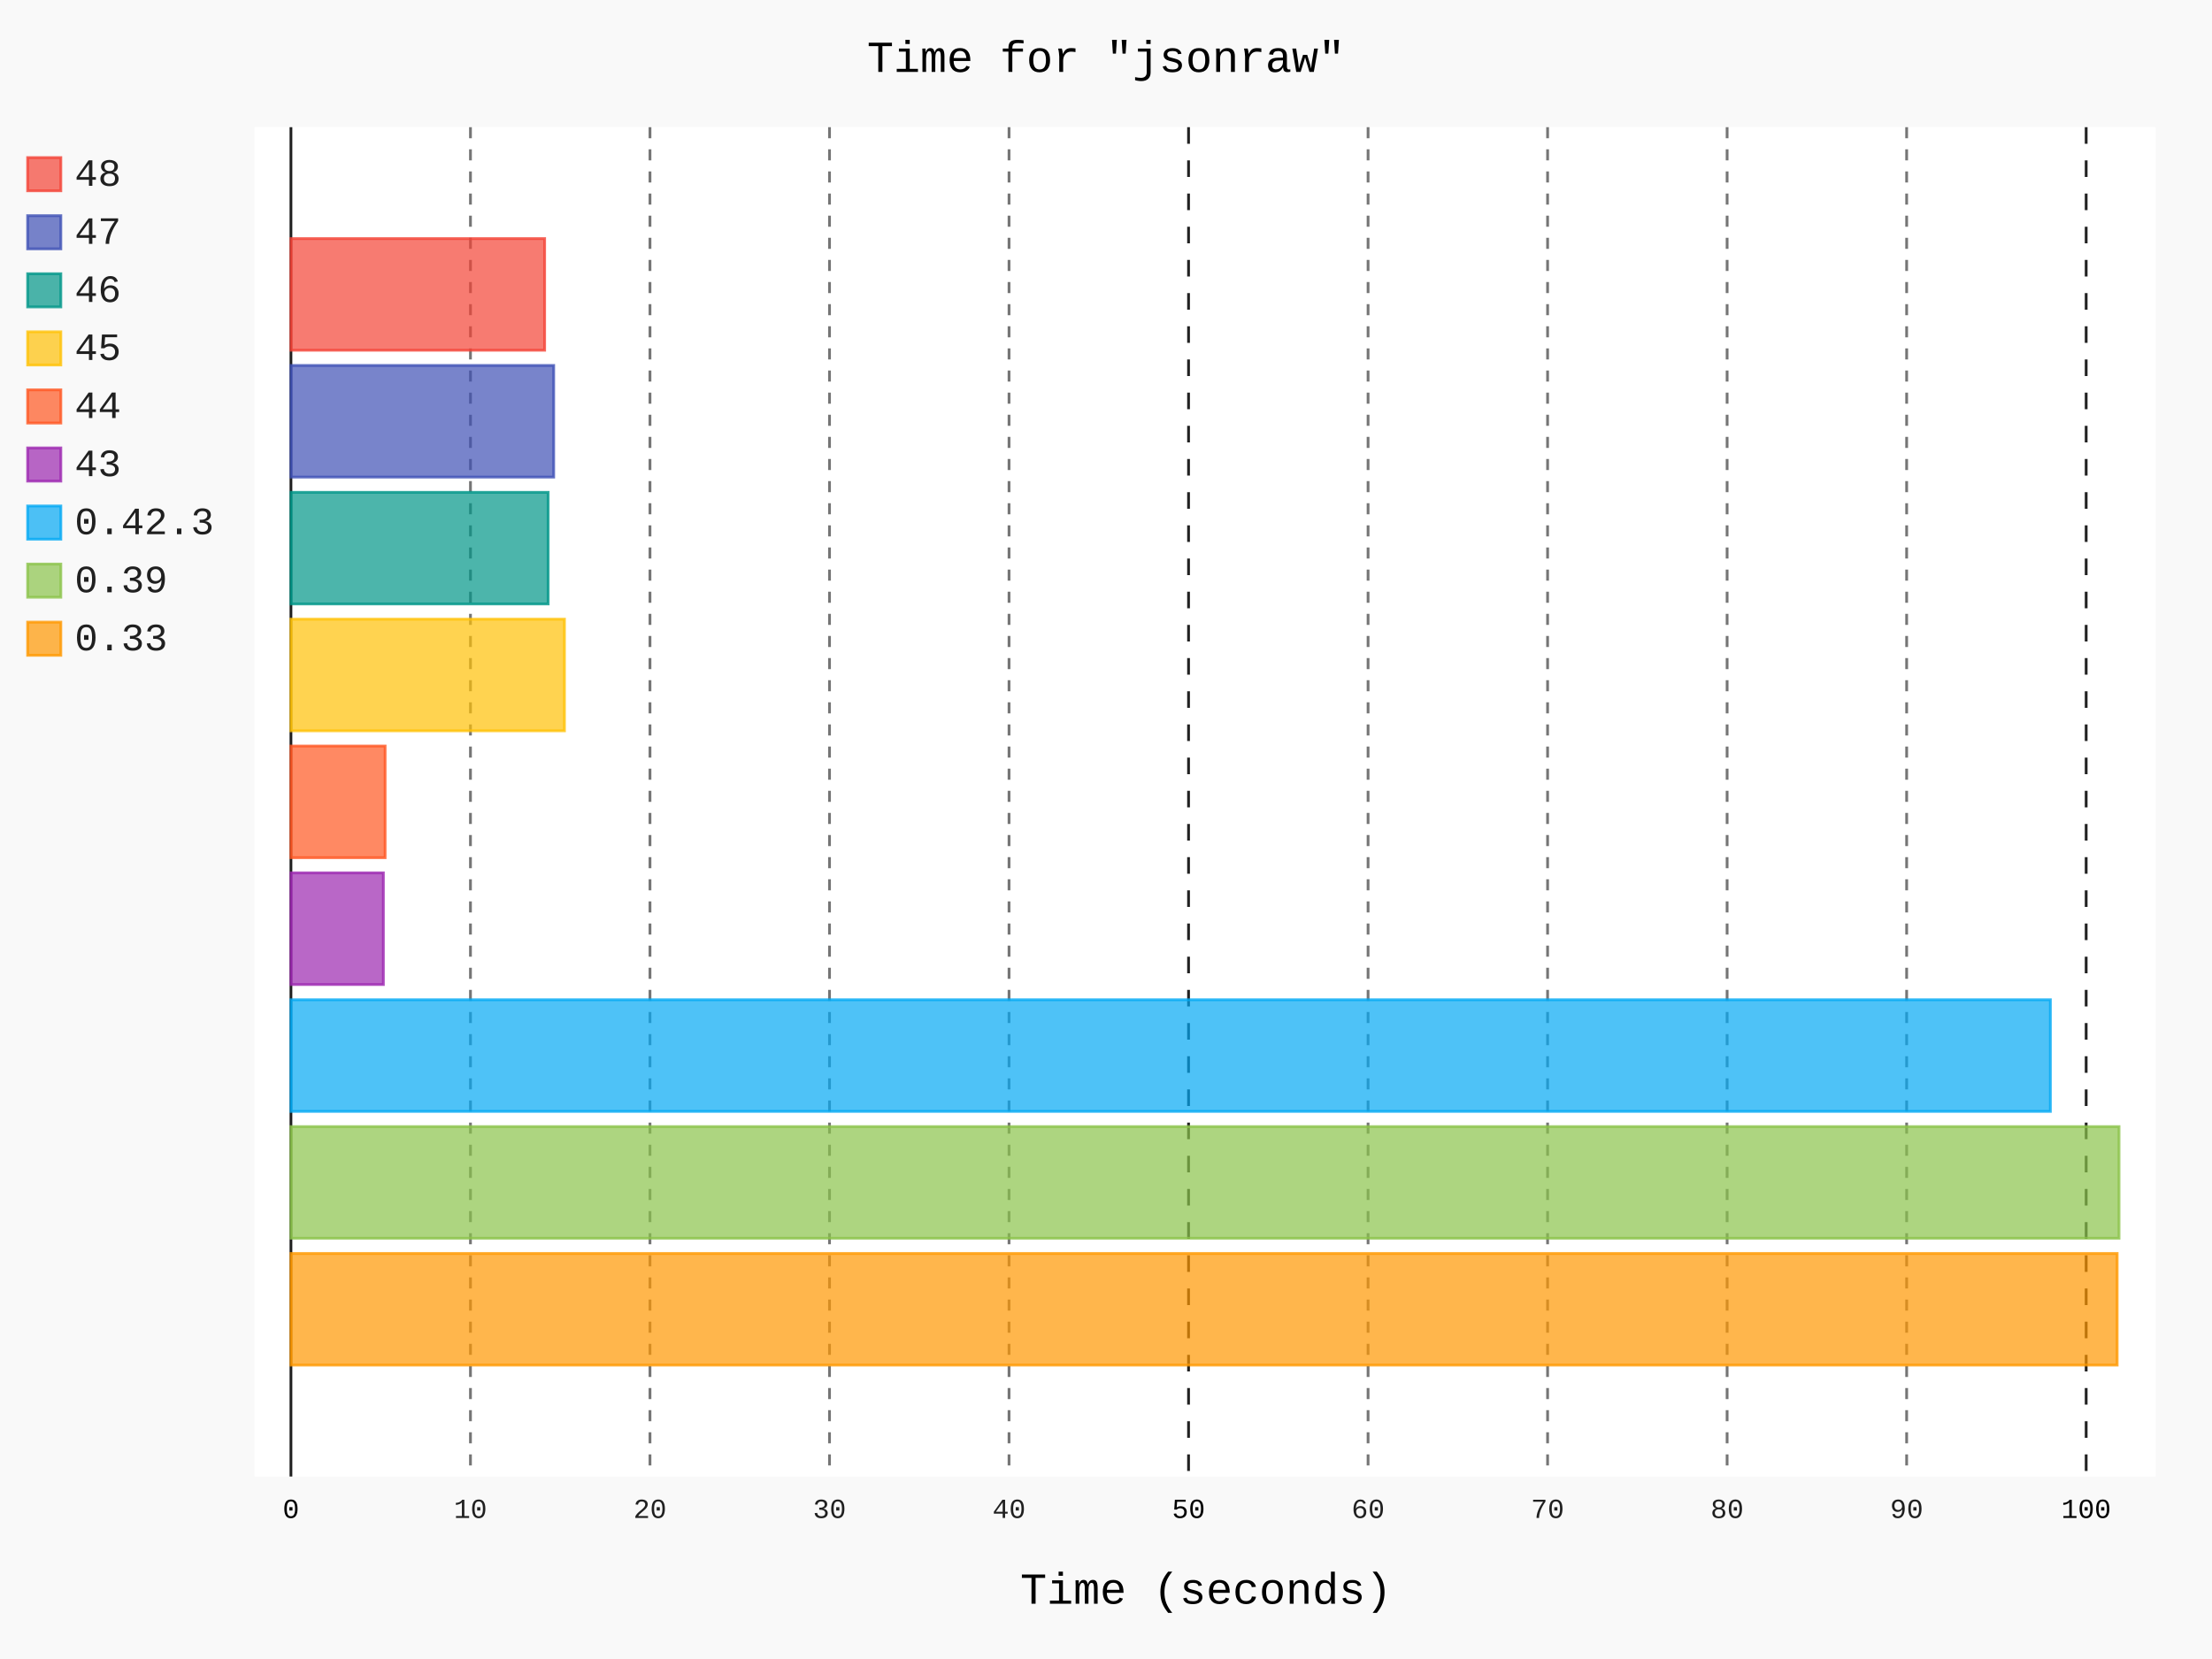
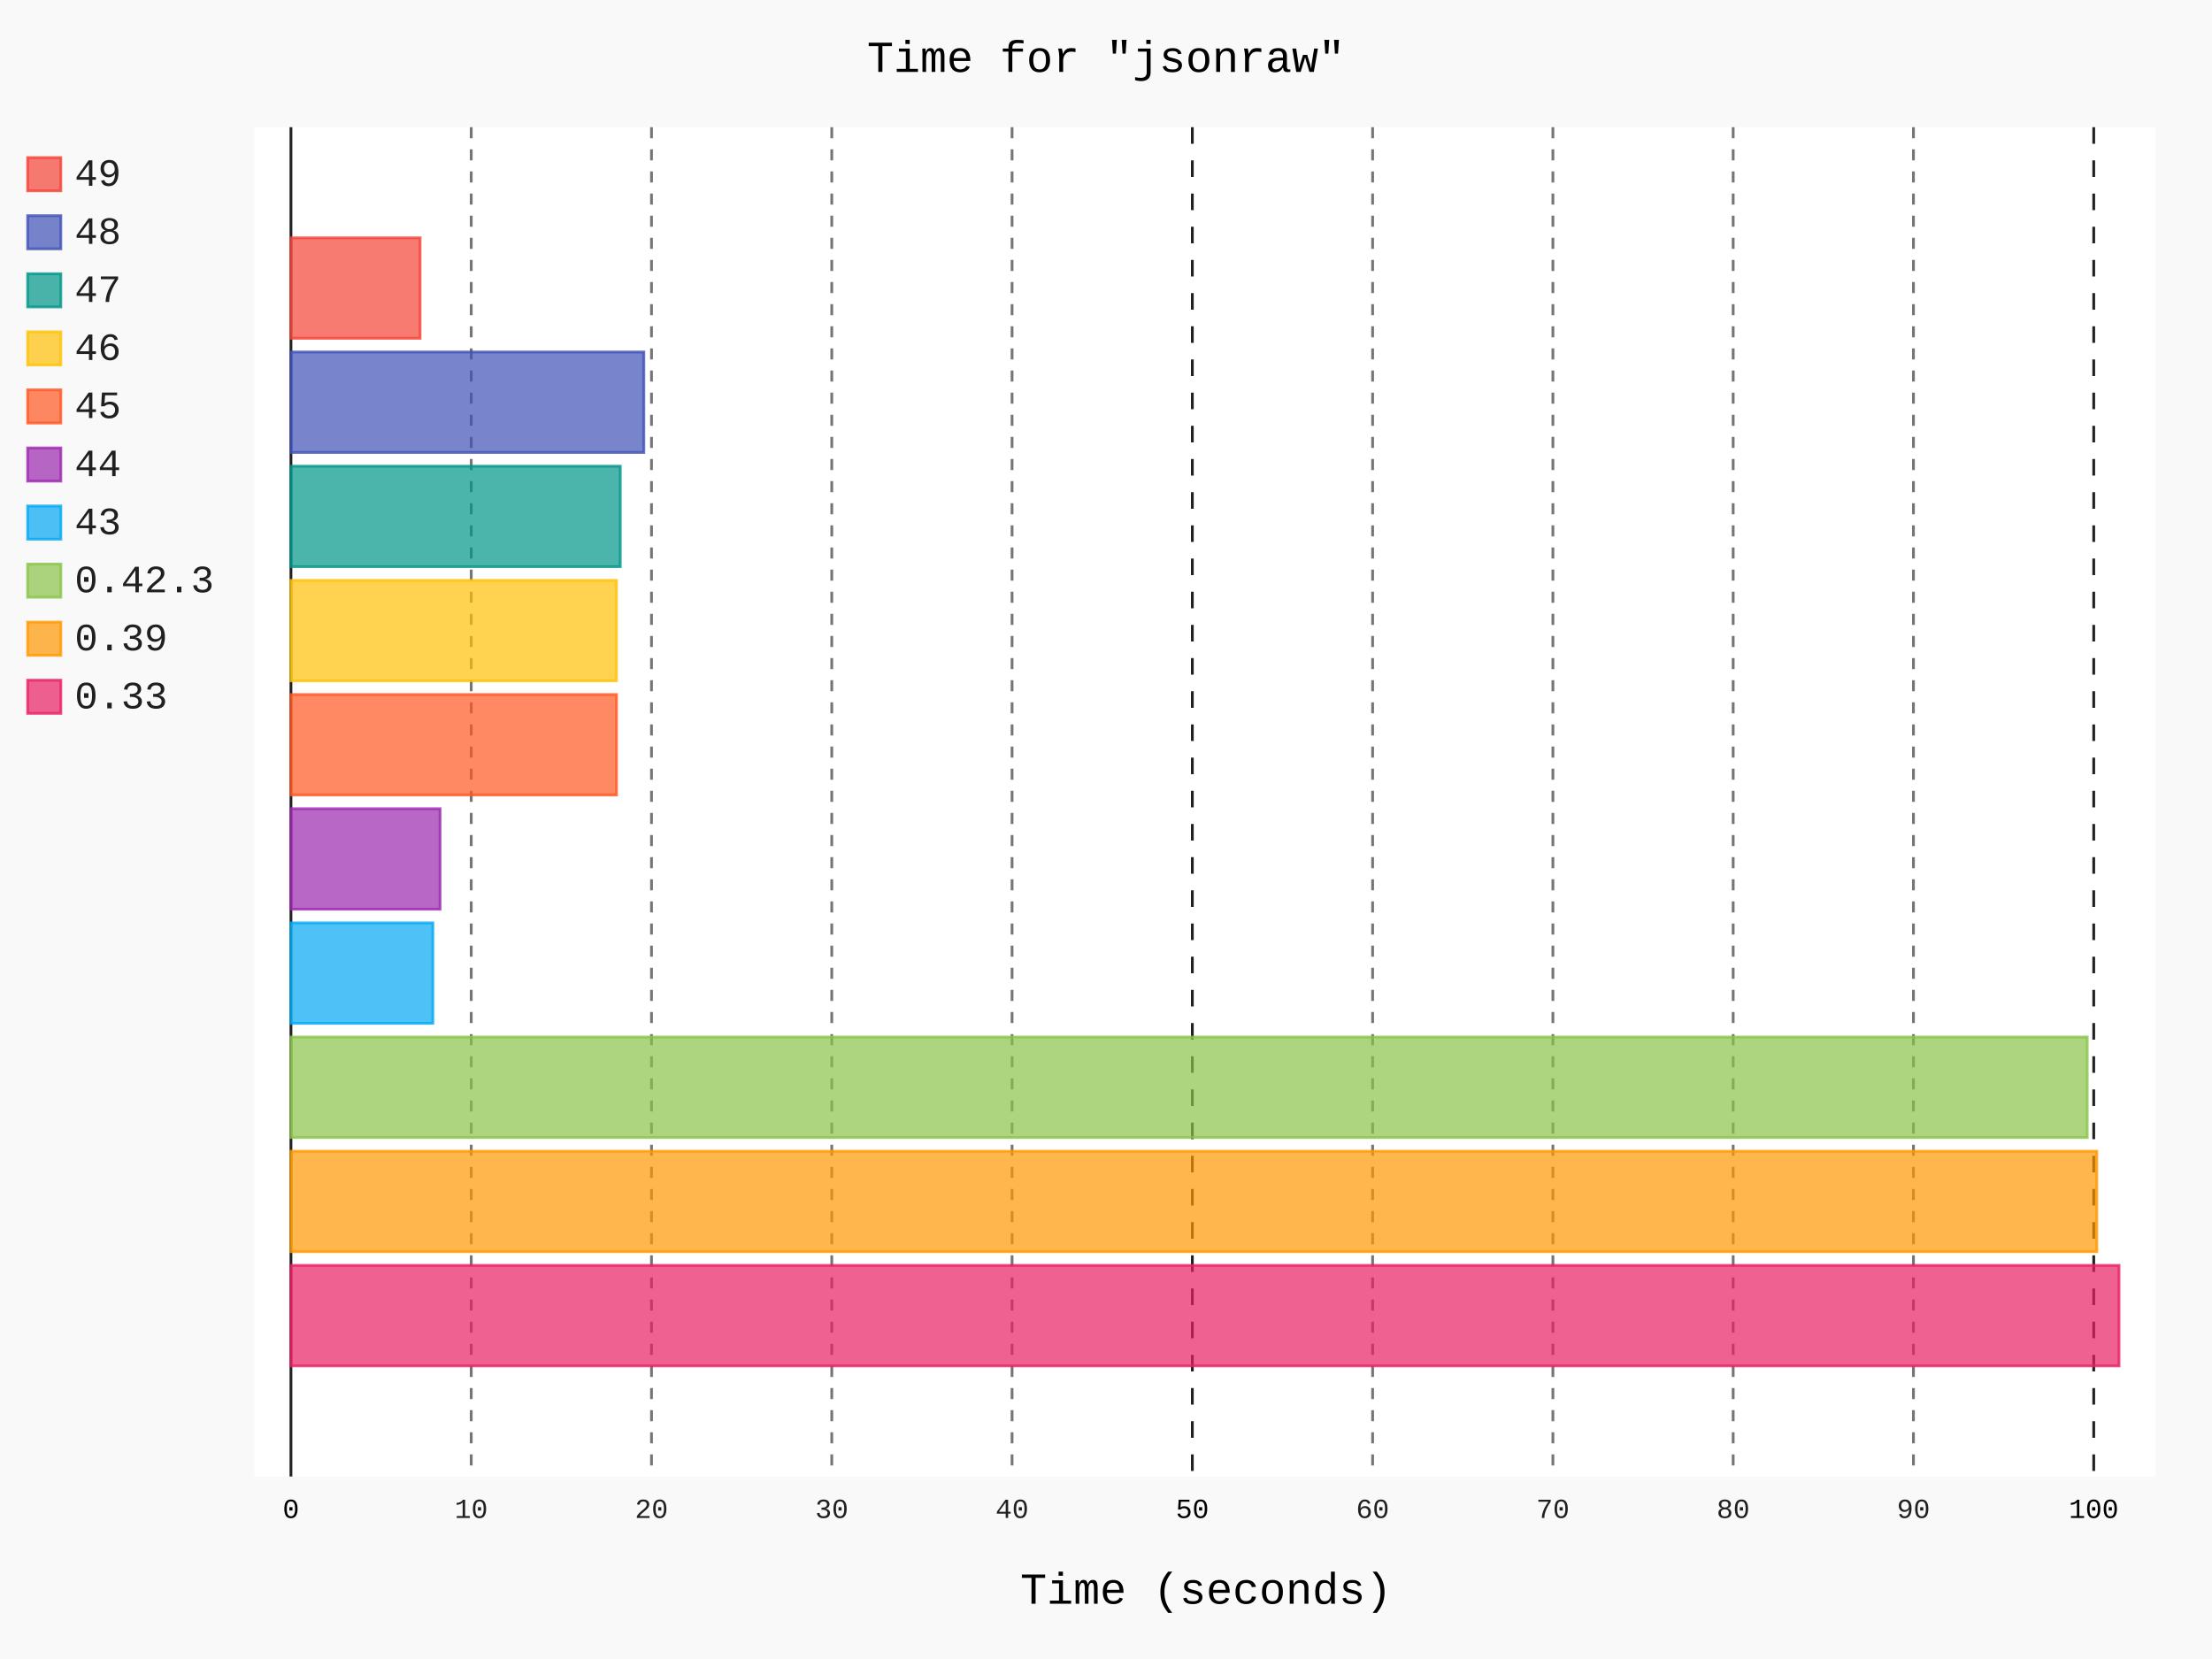
- <svg xmlns="http://www.w3.org/2000/svg" class="pygal-chart" id="chart-510b3ea4-e03f-4599-a507-7bf0fbeb3217" viewBox="0 0 800 600">
+ <svg xmlns="http://www.w3.org/2000/svg" class="pygal-chart" id="chart-a3f1650f-7cae-44bd-a393-a93dc231482a" viewBox="0 0 800 600">
  <defs>
-     <style type="text/css">#chart-510b3ea4-e03f-4599-a507-7bf0fbeb3217{-webkit-user-select:none;-webkit-font-smoothing:antialiased;font-family:Consolas,"Liberation Mono",Menlo,Courier,monospace}#chart-510b3ea4-e03f-4599-a507-7bf0fbeb3217 .title{font-family:Consolas,"Liberation Mono",Menlo,Courier,monospace;font-size:16px}#chart-510b3ea4-e03f-4599-a507-7bf0fbeb3217 .legends .legend text{font-family:Consolas,"Liberation Mono",Menlo,Courier,monospace;font-size:14px}#chart-510b3ea4-e03f-4599-a507-7bf0fbeb3217 .axis text{font-family:Consolas,"Liberation Mono",Menlo,Courier,monospace;font-size:10px}#chart-510b3ea4-e03f-4599-a507-7bf0fbeb3217 .axis text.major{font-family:Consolas,"Liberation Mono",Menlo,Courier,monospace;font-size:10px}#chart-510b3ea4-e03f-4599-a507-7bf0fbeb3217 .text-overlay text.value{font-family:Consolas,"Liberation Mono",Menlo,Courier,monospace;font-size:16px}#chart-510b3ea4-e03f-4599-a507-7bf0fbeb3217 .text-overlay text.label{font-family:Consolas,"Liberation Mono",Menlo,Courier,monospace;font-size:10px}#chart-510b3ea4-e03f-4599-a507-7bf0fbeb3217 .tooltip{font-family:Consolas,"Liberation Mono",Menlo,Courier,monospace;font-size:14px}#chart-510b3ea4-e03f-4599-a507-7bf0fbeb3217 text.no_data{font-family:Consolas,"Liberation Mono",Menlo,Courier,monospace;font-size:64px}
- #chart-510b3ea4-e03f-4599-a507-7bf0fbeb3217{background-color:rgba(249,249,249,1)}#chart-510b3ea4-e03f-4599-a507-7bf0fbeb3217 path,#chart-510b3ea4-e03f-4599-a507-7bf0fbeb3217 line,#chart-510b3ea4-e03f-4599-a507-7bf0fbeb3217 rect,#chart-510b3ea4-e03f-4599-a507-7bf0fbeb3217 circle{-webkit-transition:150ms;-moz-transition:150ms;transition:150ms}#chart-510b3ea4-e03f-4599-a507-7bf0fbeb3217 .graph &gt; .background{fill:rgba(249,249,249,1)}#chart-510b3ea4-e03f-4599-a507-7bf0fbeb3217 .plot &gt; .background{fill:rgba(255,255,255,1)}#chart-510b3ea4-e03f-4599-a507-7bf0fbeb3217 .graph{fill:rgba(0,0,0,.87)}#chart-510b3ea4-e03f-4599-a507-7bf0fbeb3217 text.no_data{fill:rgba(0,0,0,1)}#chart-510b3ea4-e03f-4599-a507-7bf0fbeb3217 .title{fill:rgba(0,0,0,1)}#chart-510b3ea4-e03f-4599-a507-7bf0fbeb3217 .legends .legend text{fill:rgba(0,0,0,.87)}#chart-510b3ea4-e03f-4599-a507-7bf0fbeb3217 .legends .legend:hover text{fill:rgba(0,0,0,1)}#chart-510b3ea4-e03f-4599-a507-7bf0fbeb3217 .axis .line{stroke:rgba(0,0,0,1)}#chart-510b3ea4-e03f-4599-a507-7bf0fbeb3217 .axis .guide.line{stroke:rgba(0,0,0,.54)}#chart-510b3ea4-e03f-4599-a507-7bf0fbeb3217 .axis .major.line{stroke:rgba(0,0,0,.87)}#chart-510b3ea4-e03f-4599-a507-7bf0fbeb3217 .axis text.major{fill:rgba(0,0,0,1)}#chart-510b3ea4-e03f-4599-a507-7bf0fbeb3217 .axis.y .guides:hover .guide.line,#chart-510b3ea4-e03f-4599-a507-7bf0fbeb3217 .line-graph .axis.x .guides:hover .guide.line,#chart-510b3ea4-e03f-4599-a507-7bf0fbeb3217 .stackedline-graph .axis.x .guides:hover .guide.line,#chart-510b3ea4-e03f-4599-a507-7bf0fbeb3217 .xy-graph .axis.x .guides:hover .guide.line{stroke:rgba(0,0,0,1)}#chart-510b3ea4-e03f-4599-a507-7bf0fbeb3217 .axis .guides:hover text{fill:rgba(0,0,0,1)}#chart-510b3ea4-e03f-4599-a507-7bf0fbeb3217 .reactive{fill-opacity:.7;stroke-opacity:.8}#chart-510b3ea4-e03f-4599-a507-7bf0fbeb3217 .ci{stroke:rgba(0,0,0,.87)}#chart-510b3ea4-e03f-4599-a507-7bf0fbeb3217 .reactive.active,#chart-510b3ea4-e03f-4599-a507-7bf0fbeb3217 .active .reactive{fill-opacity:.8;stroke-opacity:.9;stroke-width:4}#chart-510b3ea4-e03f-4599-a507-7bf0fbeb3217 .ci .reactive.active{stroke-width:1.5}#chart-510b3ea4-e03f-4599-a507-7bf0fbeb3217 .series text{fill:rgba(0,0,0,1)}#chart-510b3ea4-e03f-4599-a507-7bf0fbeb3217 .tooltip rect{fill:rgba(255,255,255,1);stroke:rgba(0,0,0,1);-webkit-transition:opacity 150ms;-moz-transition:opacity 150ms;transition:opacity 150ms}#chart-510b3ea4-e03f-4599-a507-7bf0fbeb3217 .tooltip .label{fill:rgba(0,0,0,.87)}#chart-510b3ea4-e03f-4599-a507-7bf0fbeb3217 .tooltip .label{fill:rgba(0,0,0,.87)}#chart-510b3ea4-e03f-4599-a507-7bf0fbeb3217 .tooltip .legend{font-size:.8em;fill:rgba(0,0,0,.54)}#chart-510b3ea4-e03f-4599-a507-7bf0fbeb3217 .tooltip .x_label{font-size:.6em;fill:rgba(0,0,0,1)}#chart-510b3ea4-e03f-4599-a507-7bf0fbeb3217 .tooltip .xlink{font-size:.5em;text-decoration:underline}#chart-510b3ea4-e03f-4599-a507-7bf0fbeb3217 .tooltip .value{font-size:1.5em}#chart-510b3ea4-e03f-4599-a507-7bf0fbeb3217 .bound{font-size:.5em}#chart-510b3ea4-e03f-4599-a507-7bf0fbeb3217 .max-value{font-size:.75em;fill:rgba(0,0,0,.54)}#chart-510b3ea4-e03f-4599-a507-7bf0fbeb3217 .map-element{fill:rgba(255,255,255,1);stroke:rgba(0,0,0,.54) !important}#chart-510b3ea4-e03f-4599-a507-7bf0fbeb3217 .map-element .reactive{fill-opacity:inherit;stroke-opacity:inherit}#chart-510b3ea4-e03f-4599-a507-7bf0fbeb3217 .color-0,#chart-510b3ea4-e03f-4599-a507-7bf0fbeb3217 .color-0 a:visited{stroke:#F44336;fill:#F44336}#chart-510b3ea4-e03f-4599-a507-7bf0fbeb3217 .color-1,#chart-510b3ea4-e03f-4599-a507-7bf0fbeb3217 .color-1 a:visited{stroke:#3F51B5;fill:#3F51B5}#chart-510b3ea4-e03f-4599-a507-7bf0fbeb3217 .color-2,#chart-510b3ea4-e03f-4599-a507-7bf0fbeb3217 .color-2 a:visited{stroke:#009688;fill:#009688}#chart-510b3ea4-e03f-4599-a507-7bf0fbeb3217 .color-3,#chart-510b3ea4-e03f-4599-a507-7bf0fbeb3217 .color-3 a:visited{stroke:#FFC107;fill:#FFC107}#chart-510b3ea4-e03f-4599-a507-7bf0fbeb3217 .color-4,#chart-510b3ea4-e03f-4599-a507-7bf0fbeb3217 .color-4 a:visited{stroke:#FF5722;fill:#FF5722}#chart-510b3ea4-e03f-4599-a507-7bf0fbeb3217 .color-5,#chart-510b3ea4-e03f-4599-a507-7bf0fbeb3217 .color-5 a:visited{stroke:#9C27B0;fill:#9C27B0}#chart-510b3ea4-e03f-4599-a507-7bf0fbeb3217 .color-6,#chart-510b3ea4-e03f-4599-a507-7bf0fbeb3217 .color-6 a:visited{stroke:#03A9F4;fill:#03A9F4}#chart-510b3ea4-e03f-4599-a507-7bf0fbeb3217 .color-7,#chart-510b3ea4-e03f-4599-a507-7bf0fbeb3217 .color-7 a:visited{stroke:#8BC34A;fill:#8BC34A}#chart-510b3ea4-e03f-4599-a507-7bf0fbeb3217 .color-8,#chart-510b3ea4-e03f-4599-a507-7bf0fbeb3217 .color-8 a:visited{stroke:#FF9800;fill:#FF9800}#chart-510b3ea4-e03f-4599-a507-7bf0fbeb3217 .text-overlay .color-0 text{fill:black}#chart-510b3ea4-e03f-4599-a507-7bf0fbeb3217 .text-overlay .color-1 text{fill:black}#chart-510b3ea4-e03f-4599-a507-7bf0fbeb3217 .text-overlay .color-2 text{fill:black}#chart-510b3ea4-e03f-4599-a507-7bf0fbeb3217 .text-overlay .color-3 text{fill:black}#chart-510b3ea4-e03f-4599-a507-7bf0fbeb3217 .text-overlay .color-4 text{fill:black}#chart-510b3ea4-e03f-4599-a507-7bf0fbeb3217 .text-overlay .color-5 text{fill:black}#chart-510b3ea4-e03f-4599-a507-7bf0fbeb3217 .text-overlay .color-6 text{fill:black}#chart-510b3ea4-e03f-4599-a507-7bf0fbeb3217 .text-overlay .color-7 text{fill:black}#chart-510b3ea4-e03f-4599-a507-7bf0fbeb3217 .text-overlay .color-8 text{fill:black}
- #chart-510b3ea4-e03f-4599-a507-7bf0fbeb3217 text.no_data{text-anchor:middle}#chart-510b3ea4-e03f-4599-a507-7bf0fbeb3217 .guide.line{fill:none}#chart-510b3ea4-e03f-4599-a507-7bf0fbeb3217 .centered{text-anchor:middle}#chart-510b3ea4-e03f-4599-a507-7bf0fbeb3217 .title{text-anchor:middle}#chart-510b3ea4-e03f-4599-a507-7bf0fbeb3217 .legends .legend text{fill-opacity:1}#chart-510b3ea4-e03f-4599-a507-7bf0fbeb3217 .axis.x text{text-anchor:middle}#chart-510b3ea4-e03f-4599-a507-7bf0fbeb3217 .axis.x:not(.web) text[transform]{text-anchor:start}#chart-510b3ea4-e03f-4599-a507-7bf0fbeb3217 .axis.x:not(.web) text[transform].backwards{text-anchor:end}#chart-510b3ea4-e03f-4599-a507-7bf0fbeb3217 .axis.y text{text-anchor:end}#chart-510b3ea4-e03f-4599-a507-7bf0fbeb3217 .axis.y text[transform].backwards{text-anchor:start}#chart-510b3ea4-e03f-4599-a507-7bf0fbeb3217 .axis.y2 text{text-anchor:start}#chart-510b3ea4-e03f-4599-a507-7bf0fbeb3217 .axis.y2 text[transform].backwards{text-anchor:end}#chart-510b3ea4-e03f-4599-a507-7bf0fbeb3217 .axis .guide.line{stroke-dasharray:4,4}#chart-510b3ea4-e03f-4599-a507-7bf0fbeb3217 .axis .major.guide.line{stroke-dasharray:6,6}#chart-510b3ea4-e03f-4599-a507-7bf0fbeb3217 .horizontal .axis.y .guide.line,#chart-510b3ea4-e03f-4599-a507-7bf0fbeb3217 .horizontal .axis.y2 .guide.line,#chart-510b3ea4-e03f-4599-a507-7bf0fbeb3217 .vertical .axis.x .guide.line{opacity:0}#chart-510b3ea4-e03f-4599-a507-7bf0fbeb3217 .horizontal .axis.always_show .guide.line,#chart-510b3ea4-e03f-4599-a507-7bf0fbeb3217 .vertical .axis.always_show .guide.line{opacity:1 !important}#chart-510b3ea4-e03f-4599-a507-7bf0fbeb3217 .axis.y .guides:hover .guide.line,#chart-510b3ea4-e03f-4599-a507-7bf0fbeb3217 .axis.y2 .guides:hover .guide.line,#chart-510b3ea4-e03f-4599-a507-7bf0fbeb3217 .axis.x .guides:hover .guide.line{opacity:1}#chart-510b3ea4-e03f-4599-a507-7bf0fbeb3217 .axis .guides:hover text{opacity:1}#chart-510b3ea4-e03f-4599-a507-7bf0fbeb3217 .nofill{fill:none}#chart-510b3ea4-e03f-4599-a507-7bf0fbeb3217 .subtle-fill{fill-opacity:.2}#chart-510b3ea4-e03f-4599-a507-7bf0fbeb3217 .dot{stroke-width:1px;fill-opacity:1}#chart-510b3ea4-e03f-4599-a507-7bf0fbeb3217 .dot.active{stroke-width:5px}#chart-510b3ea4-e03f-4599-a507-7bf0fbeb3217 .dot.negative{fill:transparent}#chart-510b3ea4-e03f-4599-a507-7bf0fbeb3217 text,#chart-510b3ea4-e03f-4599-a507-7bf0fbeb3217 tspan{stroke:none !important}#chart-510b3ea4-e03f-4599-a507-7bf0fbeb3217 .series text.active{opacity:1}#chart-510b3ea4-e03f-4599-a507-7bf0fbeb3217 .tooltip rect{fill-opacity:.95;stroke-width:.5}#chart-510b3ea4-e03f-4599-a507-7bf0fbeb3217 .tooltip text{fill-opacity:1}#chart-510b3ea4-e03f-4599-a507-7bf0fbeb3217 .showable{visibility:hidden}#chart-510b3ea4-e03f-4599-a507-7bf0fbeb3217 .showable.shown{visibility:visible}#chart-510b3ea4-e03f-4599-a507-7bf0fbeb3217 .gauge-background{fill:rgba(229,229,229,1);stroke:none}#chart-510b3ea4-e03f-4599-a507-7bf0fbeb3217 .bg-lines{stroke:rgba(249,249,249,1);stroke-width:2px}</style>
+     <style type="text/css">#chart-a3f1650f-7cae-44bd-a393-a93dc231482a{-webkit-user-select:none;-webkit-font-smoothing:antialiased;font-family:Consolas,"Liberation Mono",Menlo,Courier,monospace}#chart-a3f1650f-7cae-44bd-a393-a93dc231482a .title{font-family:Consolas,"Liberation Mono",Menlo,Courier,monospace;font-size:16px}#chart-a3f1650f-7cae-44bd-a393-a93dc231482a .legends .legend text{font-family:Consolas,"Liberation Mono",Menlo,Courier,monospace;font-size:14px}#chart-a3f1650f-7cae-44bd-a393-a93dc231482a .axis text{font-family:Consolas,"Liberation Mono",Menlo,Courier,monospace;font-size:10px}#chart-a3f1650f-7cae-44bd-a393-a93dc231482a .axis text.major{font-family:Consolas,"Liberation Mono",Menlo,Courier,monospace;font-size:10px}#chart-a3f1650f-7cae-44bd-a393-a93dc231482a .text-overlay text.value{font-family:Consolas,"Liberation Mono",Menlo,Courier,monospace;font-size:16px}#chart-a3f1650f-7cae-44bd-a393-a93dc231482a .text-overlay text.label{font-family:Consolas,"Liberation Mono",Menlo,Courier,monospace;font-size:10px}#chart-a3f1650f-7cae-44bd-a393-a93dc231482a .tooltip{font-family:Consolas,"Liberation Mono",Menlo,Courier,monospace;font-size:14px}#chart-a3f1650f-7cae-44bd-a393-a93dc231482a text.no_data{font-family:Consolas,"Liberation Mono",Menlo,Courier,monospace;font-size:64px}
+ #chart-a3f1650f-7cae-44bd-a393-a93dc231482a{background-color:rgba(249,249,249,1)}#chart-a3f1650f-7cae-44bd-a393-a93dc231482a path,#chart-a3f1650f-7cae-44bd-a393-a93dc231482a line,#chart-a3f1650f-7cae-44bd-a393-a93dc231482a rect,#chart-a3f1650f-7cae-44bd-a393-a93dc231482a circle{-webkit-transition:150ms;-moz-transition:150ms;transition:150ms}#chart-a3f1650f-7cae-44bd-a393-a93dc231482a .graph &gt; .background{fill:rgba(249,249,249,1)}#chart-a3f1650f-7cae-44bd-a393-a93dc231482a .plot &gt; .background{fill:rgba(255,255,255,1)}#chart-a3f1650f-7cae-44bd-a393-a93dc231482a .graph{fill:rgba(0,0,0,.87)}#chart-a3f1650f-7cae-44bd-a393-a93dc231482a text.no_data{fill:rgba(0,0,0,1)}#chart-a3f1650f-7cae-44bd-a393-a93dc231482a .title{fill:rgba(0,0,0,1)}#chart-a3f1650f-7cae-44bd-a393-a93dc231482a .legends .legend text{fill:rgba(0,0,0,.87)}#chart-a3f1650f-7cae-44bd-a393-a93dc231482a .legends .legend:hover text{fill:rgba(0,0,0,1)}#chart-a3f1650f-7cae-44bd-a393-a93dc231482a .axis .line{stroke:rgba(0,0,0,1)}#chart-a3f1650f-7cae-44bd-a393-a93dc231482a .axis .guide.line{stroke:rgba(0,0,0,.54)}#chart-a3f1650f-7cae-44bd-a393-a93dc231482a .axis .major.line{stroke:rgba(0,0,0,.87)}#chart-a3f1650f-7cae-44bd-a393-a93dc231482a .axis text.major{fill:rgba(0,0,0,1)}#chart-a3f1650f-7cae-44bd-a393-a93dc231482a .axis.y .guides:hover .guide.line,#chart-a3f1650f-7cae-44bd-a393-a93dc231482a .line-graph .axis.x .guides:hover .guide.line,#chart-a3f1650f-7cae-44bd-a393-a93dc231482a .stackedline-graph .axis.x .guides:hover .guide.line,#chart-a3f1650f-7cae-44bd-a393-a93dc231482a .xy-graph .axis.x .guides:hover .guide.line{stroke:rgba(0,0,0,1)}#chart-a3f1650f-7cae-44bd-a393-a93dc231482a .axis .guides:hover text{fill:rgba(0,0,0,1)}#chart-a3f1650f-7cae-44bd-a393-a93dc231482a .reactive{fill-opacity:.7;stroke-opacity:.8}#chart-a3f1650f-7cae-44bd-a393-a93dc231482a .ci{stroke:rgba(0,0,0,.87)}#chart-a3f1650f-7cae-44bd-a393-a93dc231482a .reactive.active,#chart-a3f1650f-7cae-44bd-a393-a93dc231482a .active .reactive{fill-opacity:.8;stroke-opacity:.9;stroke-width:4}#chart-a3f1650f-7cae-44bd-a393-a93dc231482a .ci .reactive.active{stroke-width:1.5}#chart-a3f1650f-7cae-44bd-a393-a93dc231482a .series text{fill:rgba(0,0,0,1)}#chart-a3f1650f-7cae-44bd-a393-a93dc231482a .tooltip rect{fill:rgba(255,255,255,1);stroke:rgba(0,0,0,1);-webkit-transition:opacity 150ms;-moz-transition:opacity 150ms;transition:opacity 150ms}#chart-a3f1650f-7cae-44bd-a393-a93dc231482a .tooltip .label{fill:rgba(0,0,0,.87)}#chart-a3f1650f-7cae-44bd-a393-a93dc231482a .tooltip .label{fill:rgba(0,0,0,.87)}#chart-a3f1650f-7cae-44bd-a393-a93dc231482a .tooltip .legend{font-size:.8em;fill:rgba(0,0,0,.54)}#chart-a3f1650f-7cae-44bd-a393-a93dc231482a .tooltip .x_label{font-size:.6em;fill:rgba(0,0,0,1)}#chart-a3f1650f-7cae-44bd-a393-a93dc231482a .tooltip .xlink{font-size:.5em;text-decoration:underline}#chart-a3f1650f-7cae-44bd-a393-a93dc231482a .tooltip .value{font-size:1.5em}#chart-a3f1650f-7cae-44bd-a393-a93dc231482a .bound{font-size:.5em}#chart-a3f1650f-7cae-44bd-a393-a93dc231482a .max-value{font-size:.75em;fill:rgba(0,0,0,.54)}#chart-a3f1650f-7cae-44bd-a393-a93dc231482a .map-element{fill:rgba(255,255,255,1);stroke:rgba(0,0,0,.54) !important}#chart-a3f1650f-7cae-44bd-a393-a93dc231482a .map-element .reactive{fill-opacity:inherit;stroke-opacity:inherit}#chart-a3f1650f-7cae-44bd-a393-a93dc231482a .color-0,#chart-a3f1650f-7cae-44bd-a393-a93dc231482a .color-0 a:visited{stroke:#F44336;fill:#F44336}#chart-a3f1650f-7cae-44bd-a393-a93dc231482a .color-1,#chart-a3f1650f-7cae-44bd-a393-a93dc231482a .color-1 a:visited{stroke:#3F51B5;fill:#3F51B5}#chart-a3f1650f-7cae-44bd-a393-a93dc231482a .color-2,#chart-a3f1650f-7cae-44bd-a393-a93dc231482a .color-2 a:visited{stroke:#009688;fill:#009688}#chart-a3f1650f-7cae-44bd-a393-a93dc231482a .color-3,#chart-a3f1650f-7cae-44bd-a393-a93dc231482a .color-3 a:visited{stroke:#FFC107;fill:#FFC107}#chart-a3f1650f-7cae-44bd-a393-a93dc231482a .color-4,#chart-a3f1650f-7cae-44bd-a393-a93dc231482a .color-4 a:visited{stroke:#FF5722;fill:#FF5722}#chart-a3f1650f-7cae-44bd-a393-a93dc231482a .color-5,#chart-a3f1650f-7cae-44bd-a393-a93dc231482a .color-5 a:visited{stroke:#9C27B0;fill:#9C27B0}#chart-a3f1650f-7cae-44bd-a393-a93dc231482a .color-6,#chart-a3f1650f-7cae-44bd-a393-a93dc231482a .color-6 a:visited{stroke:#03A9F4;fill:#03A9F4}#chart-a3f1650f-7cae-44bd-a393-a93dc231482a .color-7,#chart-a3f1650f-7cae-44bd-a393-a93dc231482a .color-7 a:visited{stroke:#8BC34A;fill:#8BC34A}#chart-a3f1650f-7cae-44bd-a393-a93dc231482a .color-8,#chart-a3f1650f-7cae-44bd-a393-a93dc231482a .color-8 a:visited{stroke:#FF9800;fill:#FF9800}#chart-a3f1650f-7cae-44bd-a393-a93dc231482a .color-9,#chart-a3f1650f-7cae-44bd-a393-a93dc231482a .color-9 a:visited{stroke:#E91E63;fill:#E91E63}#chart-a3f1650f-7cae-44bd-a393-a93dc231482a .text-overlay .color-0 text{fill:black}#chart-a3f1650f-7cae-44bd-a393-a93dc231482a .text-overlay .color-1 text{fill:black}#chart-a3f1650f-7cae-44bd-a393-a93dc231482a .text-overlay .color-2 text{fill:black}#chart-a3f1650f-7cae-44bd-a393-a93dc231482a .text-overlay .color-3 text{fill:black}#chart-a3f1650f-7cae-44bd-a393-a93dc231482a .text-overlay .color-4 text{fill:black}#chart-a3f1650f-7cae-44bd-a393-a93dc231482a .text-overlay .color-5 text{fill:black}#chart-a3f1650f-7cae-44bd-a393-a93dc231482a .text-overlay .color-6 text{fill:black}#chart-a3f1650f-7cae-44bd-a393-a93dc231482a .text-overlay .color-7 text{fill:black}#chart-a3f1650f-7cae-44bd-a393-a93dc231482a .text-overlay .color-8 text{fill:black}#chart-a3f1650f-7cae-44bd-a393-a93dc231482a .text-overlay .color-9 text{fill:black}
+ #chart-a3f1650f-7cae-44bd-a393-a93dc231482a text.no_data{text-anchor:middle}#chart-a3f1650f-7cae-44bd-a393-a93dc231482a .guide.line{fill:none}#chart-a3f1650f-7cae-44bd-a393-a93dc231482a .centered{text-anchor:middle}#chart-a3f1650f-7cae-44bd-a393-a93dc231482a .title{text-anchor:middle}#chart-a3f1650f-7cae-44bd-a393-a93dc231482a .legends .legend text{fill-opacity:1}#chart-a3f1650f-7cae-44bd-a393-a93dc231482a .axis.x text{text-anchor:middle}#chart-a3f1650f-7cae-44bd-a393-a93dc231482a .axis.x:not(.web) text[transform]{text-anchor:start}#chart-a3f1650f-7cae-44bd-a393-a93dc231482a .axis.x:not(.web) text[transform].backwards{text-anchor:end}#chart-a3f1650f-7cae-44bd-a393-a93dc231482a .axis.y text{text-anchor:end}#chart-a3f1650f-7cae-44bd-a393-a93dc231482a .axis.y text[transform].backwards{text-anchor:start}#chart-a3f1650f-7cae-44bd-a393-a93dc231482a .axis.y2 text{text-anchor:start}#chart-a3f1650f-7cae-44bd-a393-a93dc231482a .axis.y2 text[transform].backwards{text-anchor:end}#chart-a3f1650f-7cae-44bd-a393-a93dc231482a .axis .guide.line{stroke-dasharray:4,4}#chart-a3f1650f-7cae-44bd-a393-a93dc231482a .axis .major.guide.line{stroke-dasharray:6,6}#chart-a3f1650f-7cae-44bd-a393-a93dc231482a .horizontal .axis.y .guide.line,#chart-a3f1650f-7cae-44bd-a393-a93dc231482a .horizontal .axis.y2 .guide.line,#chart-a3f1650f-7cae-44bd-a393-a93dc231482a .vertical .axis.x .guide.line{opacity:0}#chart-a3f1650f-7cae-44bd-a393-a93dc231482a .horizontal .axis.always_show .guide.line,#chart-a3f1650f-7cae-44bd-a393-a93dc231482a .vertical .axis.always_show .guide.line{opacity:1 !important}#chart-a3f1650f-7cae-44bd-a393-a93dc231482a .axis.y .guides:hover .guide.line,#chart-a3f1650f-7cae-44bd-a393-a93dc231482a .axis.y2 .guides:hover .guide.line,#chart-a3f1650f-7cae-44bd-a393-a93dc231482a .axis.x .guides:hover .guide.line{opacity:1}#chart-a3f1650f-7cae-44bd-a393-a93dc231482a .axis .guides:hover text{opacity:1}#chart-a3f1650f-7cae-44bd-a393-a93dc231482a .nofill{fill:none}#chart-a3f1650f-7cae-44bd-a393-a93dc231482a .subtle-fill{fill-opacity:.2}#chart-a3f1650f-7cae-44bd-a393-a93dc231482a .dot{stroke-width:1px;fill-opacity:1}#chart-a3f1650f-7cae-44bd-a393-a93dc231482a .dot.active{stroke-width:5px}#chart-a3f1650f-7cae-44bd-a393-a93dc231482a .dot.negative{fill:transparent}#chart-a3f1650f-7cae-44bd-a393-a93dc231482a text,#chart-a3f1650f-7cae-44bd-a393-a93dc231482a tspan{stroke:none !important}#chart-a3f1650f-7cae-44bd-a393-a93dc231482a .series text.active{opacity:1}#chart-a3f1650f-7cae-44bd-a393-a93dc231482a .tooltip rect{fill-opacity:.95;stroke-width:.5}#chart-a3f1650f-7cae-44bd-a393-a93dc231482a .tooltip text{fill-opacity:1}#chart-a3f1650f-7cae-44bd-a393-a93dc231482a .showable{visibility:hidden}#chart-a3f1650f-7cae-44bd-a393-a93dc231482a .showable.shown{visibility:visible}#chart-a3f1650f-7cae-44bd-a393-a93dc231482a .gauge-background{fill:rgba(229,229,229,1);stroke:none}#chart-a3f1650f-7cae-44bd-a393-a93dc231482a .bg-lines{stroke:rgba(249,249,249,1);stroke-width:2px}</style>
  </defs>
  <g class="graph horizontalbar-graph horizontal">
    <rect class="background" height="600" width="800" x="0" y="0" />
    <g class="plot" transform="translate(92, 46)">
      <rect class="background" height="488" width="687.6" x="0" y="0" />
      <g class="axis x always_show">
        <g class="guides">
          <path class="axis major line" d="M13.223 0 v488" />
          <text class="major" x="13.223" y="503.0">0</text>
        </g>
        <g class="guides">
-           <path class="guide line" d="M78.15 0 v488" />
-           <text class="" x="78.15" y="503.0">10</text>
-         </g>
-         <g class="guides">
-           <path class="guide line" d="M143.076 0 v488" />
-           <text class="" x="143.076" y="503.0">20</text>
-         </g>
-         <g class="guides">
-           <path class="guide line" d="M208.003 0 v488" />
-           <text class="" x="208.003" y="503.0">30</text>
-         </g>
-         <g class="guides">
-           <path class="guide line" d="M272.929 0 v488" />
-           <text class="" x="272.929" y="503.0">40</text>
-         </g>
-         <g class="guides">
-           <path class="major guide line" d="M337.856 0 v488" />
-           <text class="major" x="337.856" y="503.0">50</text>
-         </g>
-         <g class="guides">
-           <path class="guide line" d="M402.783 0 v488" />
-           <text class="" x="402.783" y="503.0">60</text>
-         </g>
-         <g class="guides">
-           <path class="guide line" d="M467.709 0 v488" />
-           <text class="" x="467.709" y="503.0">70</text>
-         </g>
-         <g class="guides">
-           <path class="guide line" d="M532.636 0 v488" />
-           <text class="" x="532.636" y="503.0">80</text>
-         </g>
-         <g class="guides">
-           <path class="guide line" d="M597.562 0 v488" />
-           <text class="" x="597.562" y="503.0">90</text>
-         </g>
-         <g class="guides">
-           <path class="major guide line" d="M662.489 0 v488" />
-           <text class="major" x="662.489" y="503.0">100</text>
+           <path class="guide line" d="M78.423 0 v488" />
+           <text class="" x="78.423" y="503.0">10</text>
+         </g>
+         <g class="guides">
+           <path class="guide line" d="M143.624 0 v488" />
+           <text class="" x="143.624" y="503.0">20</text>
+         </g>
+         <g class="guides">
+           <path class="guide line" d="M208.824 0 v488" />
+           <text class="" x="208.824" y="503.0">30</text>
+         </g>
+         <g class="guides">
+           <path class="guide line" d="M274.024 0 v488" />
+           <text class="" x="274.024" y="503.0">40</text>
+         </g>
+         <g class="guides">
+           <path class="major guide line" d="M339.225 0 v488" />
+           <text class="major" x="339.225" y="503.0">50</text>
+         </g>
+         <g class="guides">
+           <path class="guide line" d="M404.425 0 v488" />
+           <text class="" x="404.425" y="503.0">60</text>
+         </g>
+         <g class="guides">
+           <path class="guide line" d="M469.625 0 v488" />
+           <text class="" x="469.625" y="503.0">70</text>
+         </g>
+         <g class="guides">
+           <path class="guide line" d="M534.825 0 v488" />
+           <text class="" x="534.825" y="503.0">80</text>
+         </g>
+         <g class="guides">
+           <path class="guide line" d="M600.026 0 v488" />
+           <text class="" x="600.026" y="503.0">90</text>
+         </g>
+         <g class="guides">
+           <path class="major guide line" d="M665.226 0 v488" />
+           <text class="major" x="665.226" y="503.0">100</text>
+         </g>
+       </g>
+       <g class="series serie-9 color-9">
+         <g class="bars">
+           <g class="bar">
+             <rect class="rect reactive tooltip-trigger" height="36.337" rx="0" ry="0" width="661.154" x="13.223" y="411.647" />
+           </g>
        </g>
      </g>
      <g class="series serie-8 color-8">
        <g class="bars">
          <g class="bar">
-             <rect class="rect reactive tooltip-trigger" height="40.375" rx="0" ry="0" width="660.473" x="13.223" y="407.334" />
+             <rect class="rect reactive tooltip-trigger" height="36.337" rx="0" ry="0" width="653.116" x="13.223" y="370.354" />
          </g>
        </g>
      </g>
      <g class="series serie-7 color-7">
        <g class="bars">
          <g class="bar">
-             <rect class="rect reactive tooltip-trigger" height="40.375" rx="0" ry="0" width="661.154" x="13.223" y="361.454" />
+             <rect class="rect reactive tooltip-trigger" height="36.337" rx="0" ry="0" width="649.652" x="13.223" y="329.062" />
          </g>
        </g>
      </g>
      <g class="series serie-6 color-6">
        <g class="bars">
          <g class="bar">
-             <rect class="rect reactive tooltip-trigger" height="40.375" rx="0" ry="0" width="636.323" x="13.223" y="315.573" />
+             <rect class="rect reactive tooltip-trigger" height="36.337" rx="0" ry="0" width="51.325" x="13.223" y="287.77" />
          </g>
        </g>
      </g>
      <g class="series serie-5 color-5">
        <g class="bars">
          <g class="bar">
-             <rect class="rect reactive tooltip-trigger" height="40.375" rx="0" ry="0" width="33.428" x="13.223" y="269.693" />
+             <rect class="rect reactive tooltip-trigger" height="36.337" rx="0" ry="0" width="53.926" x="13.223" y="246.478" />
          </g>
        </g>
      </g>
      <g class="series serie-4 color-4">
        <g class="bars">
          <g class="bar">
-             <rect class="rect reactive tooltip-trigger" height="40.375" rx="0" ry="0" width="34.059" x="13.223" y="223.813" />
+             <rect class="rect reactive tooltip-trigger" height="36.337" rx="0" ry="0" width="117.751" x="13.223" y="205.185" />
          </g>
        </g>
      </g>
      <g class="series serie-3 color-3">
        <g class="bars">
          <g class="bar">
-             <rect class="rect reactive tooltip-trigger" height="40.375" rx="0" ry="0" width="98.924" x="13.223" y="177.932" />
+             <rect class="rect reactive tooltip-trigger" height="36.337" rx="0" ry="0" width="117.737" x="13.223" y="163.893" />
          </g>
        </g>
      </g>
      <g class="series serie-2 color-2">
        <g class="bars">
          <g class="bar">
-             <rect class="rect reactive tooltip-trigger" height="40.375" rx="0" ry="0" width="93.021" x="13.223" y="132.052" />
+             <rect class="rect reactive tooltip-trigger" height="36.337" rx="0" ry="0" width="119.111" x="13.223" y="122.601" />
          </g>
        </g>
      </g>
      <g class="series serie-1 color-1">
        <g class="bars">
          <g class="bar">
-             <rect class="rect reactive tooltip-trigger" height="40.375" rx="0" ry="0" width="95.03" x="13.223" y="86.172" />
+             <rect class="rect reactive tooltip-trigger" height="36.337" rx="0" ry="0" width="127.626" x="13.223" y="81.308" />
          </g>
        </g>
      </g>
      <g class="series serie-0 color-0">
        <g class="bars">
          <g class="bar">
-             <rect class="rect reactive tooltip-trigger" height="40.375" rx="0" ry="0" width="91.755" x="13.223" y="40.291" />
+             <rect class="rect reactive tooltip-trigger" height="36.337" rx="0" ry="0" width="46.709" x="13.223" y="40.016" />
          </g>
        </g>
      </g>
    </g>
    <g class="titles">
      <text class="title plot_title" x="400.0" y="26">Time for "jsonraw"</text>
      <text class="title" x="436.2" y="580">Time (seconds)</text>
    </g>
    <g class="plot overlay" transform="translate(92, 46)">
+       <g class="series serie-9 color-9" />
      <g class="series serie-8 color-8" />
      <g class="series serie-7 color-7" />
      <g class="series serie-6 color-6" />
      <g class="series serie-5 color-5" />
      <g class="series serie-4 color-4" />
      <g class="series serie-3 color-3" />
      <g class="series serie-2 color-2" />
      <g class="series serie-1 color-1" />
      <g class="series serie-0 color-0" />
    </g>
    <g class="plot text-overlay" transform="translate(92, 46)">
+       <g class="series serie-9 color-9" />
      <g class="series serie-8 color-8" />
      <g class="series serie-7 color-7" />
      <g class="series serie-6 color-6" />
      <g class="series serie-5 color-5" />
      <g class="series serie-4 color-4" />
      <g class="series serie-3 color-3" />
      <g class="series serie-2 color-2" />
      <g class="series serie-1 color-1" />
      <g class="series serie-0 color-0" />
    </g>
    <g class="plot tooltip-overlay" transform="translate(92, 46)">
      <g class="tooltip" style="opacity: 0" transform="translate(0 0)">
        <rect class="tooltip-box" height="0" rx="0" ry="0" width="0" />
        <g class="text" />
      </g>
    </g>
    <g class="legends" transform="translate(10, 56)">
      <g class="legend reactive activate-serie" id="activate-serie-0">
        <rect class="color-0 reactive" height="12" width="12" x="0.0" y="1.0" />
-         <text x="17.0" y="11.2">48</text>
+         <text x="17.0" y="11.2">49</text>
      </g>
      <g class="legend reactive activate-serie" id="activate-serie-1">
        <rect class="color-1 reactive" height="12" width="12" x="0.0" y="22.0" />
-         <text x="17.0" y="32.2">47</text>
+         <text x="17.0" y="32.2">48</text>
      </g>
      <g class="legend reactive activate-serie" id="activate-serie-2">
        <rect class="color-2 reactive" height="12" width="12" x="0.0" y="43.0" />
-         <text x="17.0" y="53.2">46</text>
+         <text x="17.0" y="53.2">47</text>
      </g>
      <g class="legend reactive activate-serie" id="activate-serie-3">
        <rect class="color-3 reactive" height="12" width="12" x="0.0" y="64.0" />
-         <text x="17.0" y="74.2">45</text>
+         <text x="17.0" y="74.2">46</text>
      </g>
      <g class="legend reactive activate-serie" id="activate-serie-4">
        <rect class="color-4 reactive" height="12" width="12" x="0.0" y="85.0" />
-         <text x="17.0" y="95.2">44</text>
+         <text x="17.0" y="95.2">45</text>
      </g>
      <g class="legend reactive activate-serie" id="activate-serie-5">
        <rect class="color-5 reactive" height="12" width="12" x="0.0" y="106.0" />
-         <text x="17.0" y="116.2">43</text>
+         <text x="17.0" y="116.2">44</text>
      </g>
      <g class="legend reactive activate-serie" id="activate-serie-6">
        <rect class="color-6 reactive" height="12" width="12" x="0.0" y="127.0" />
-         <text x="17.0" y="137.2">0.42.3</text>
+         <text x="17.0" y="137.2">43</text>
      </g>
      <g class="legend reactive activate-serie" id="activate-serie-7">
        <rect class="color-7 reactive" height="12" width="12" x="0.0" y="148.0" />
-         <text x="17.0" y="158.2">0.39</text>
+         <text x="17.0" y="158.2">0.42.3</text>
      </g>
      <g class="legend reactive activate-serie" id="activate-serie-8">
        <rect class="color-8 reactive" height="12" width="12" x="0.0" y="169.0" />
-         <text x="17.0" y="179.2">0.33</text>
+         <text x="17.0" y="179.2">0.39</text>
+       </g>
+       <g class="legend reactive activate-serie" id="activate-serie-9">
+         <rect class="color-9 reactive" height="12" width="12" x="0.0" y="190.0" />
+         <text x="17.0" y="200.2">0.33</text>
      </g>
    </g>
    <g class="legends" transform="translate(790, 56)" />
  </g>
</svg>
